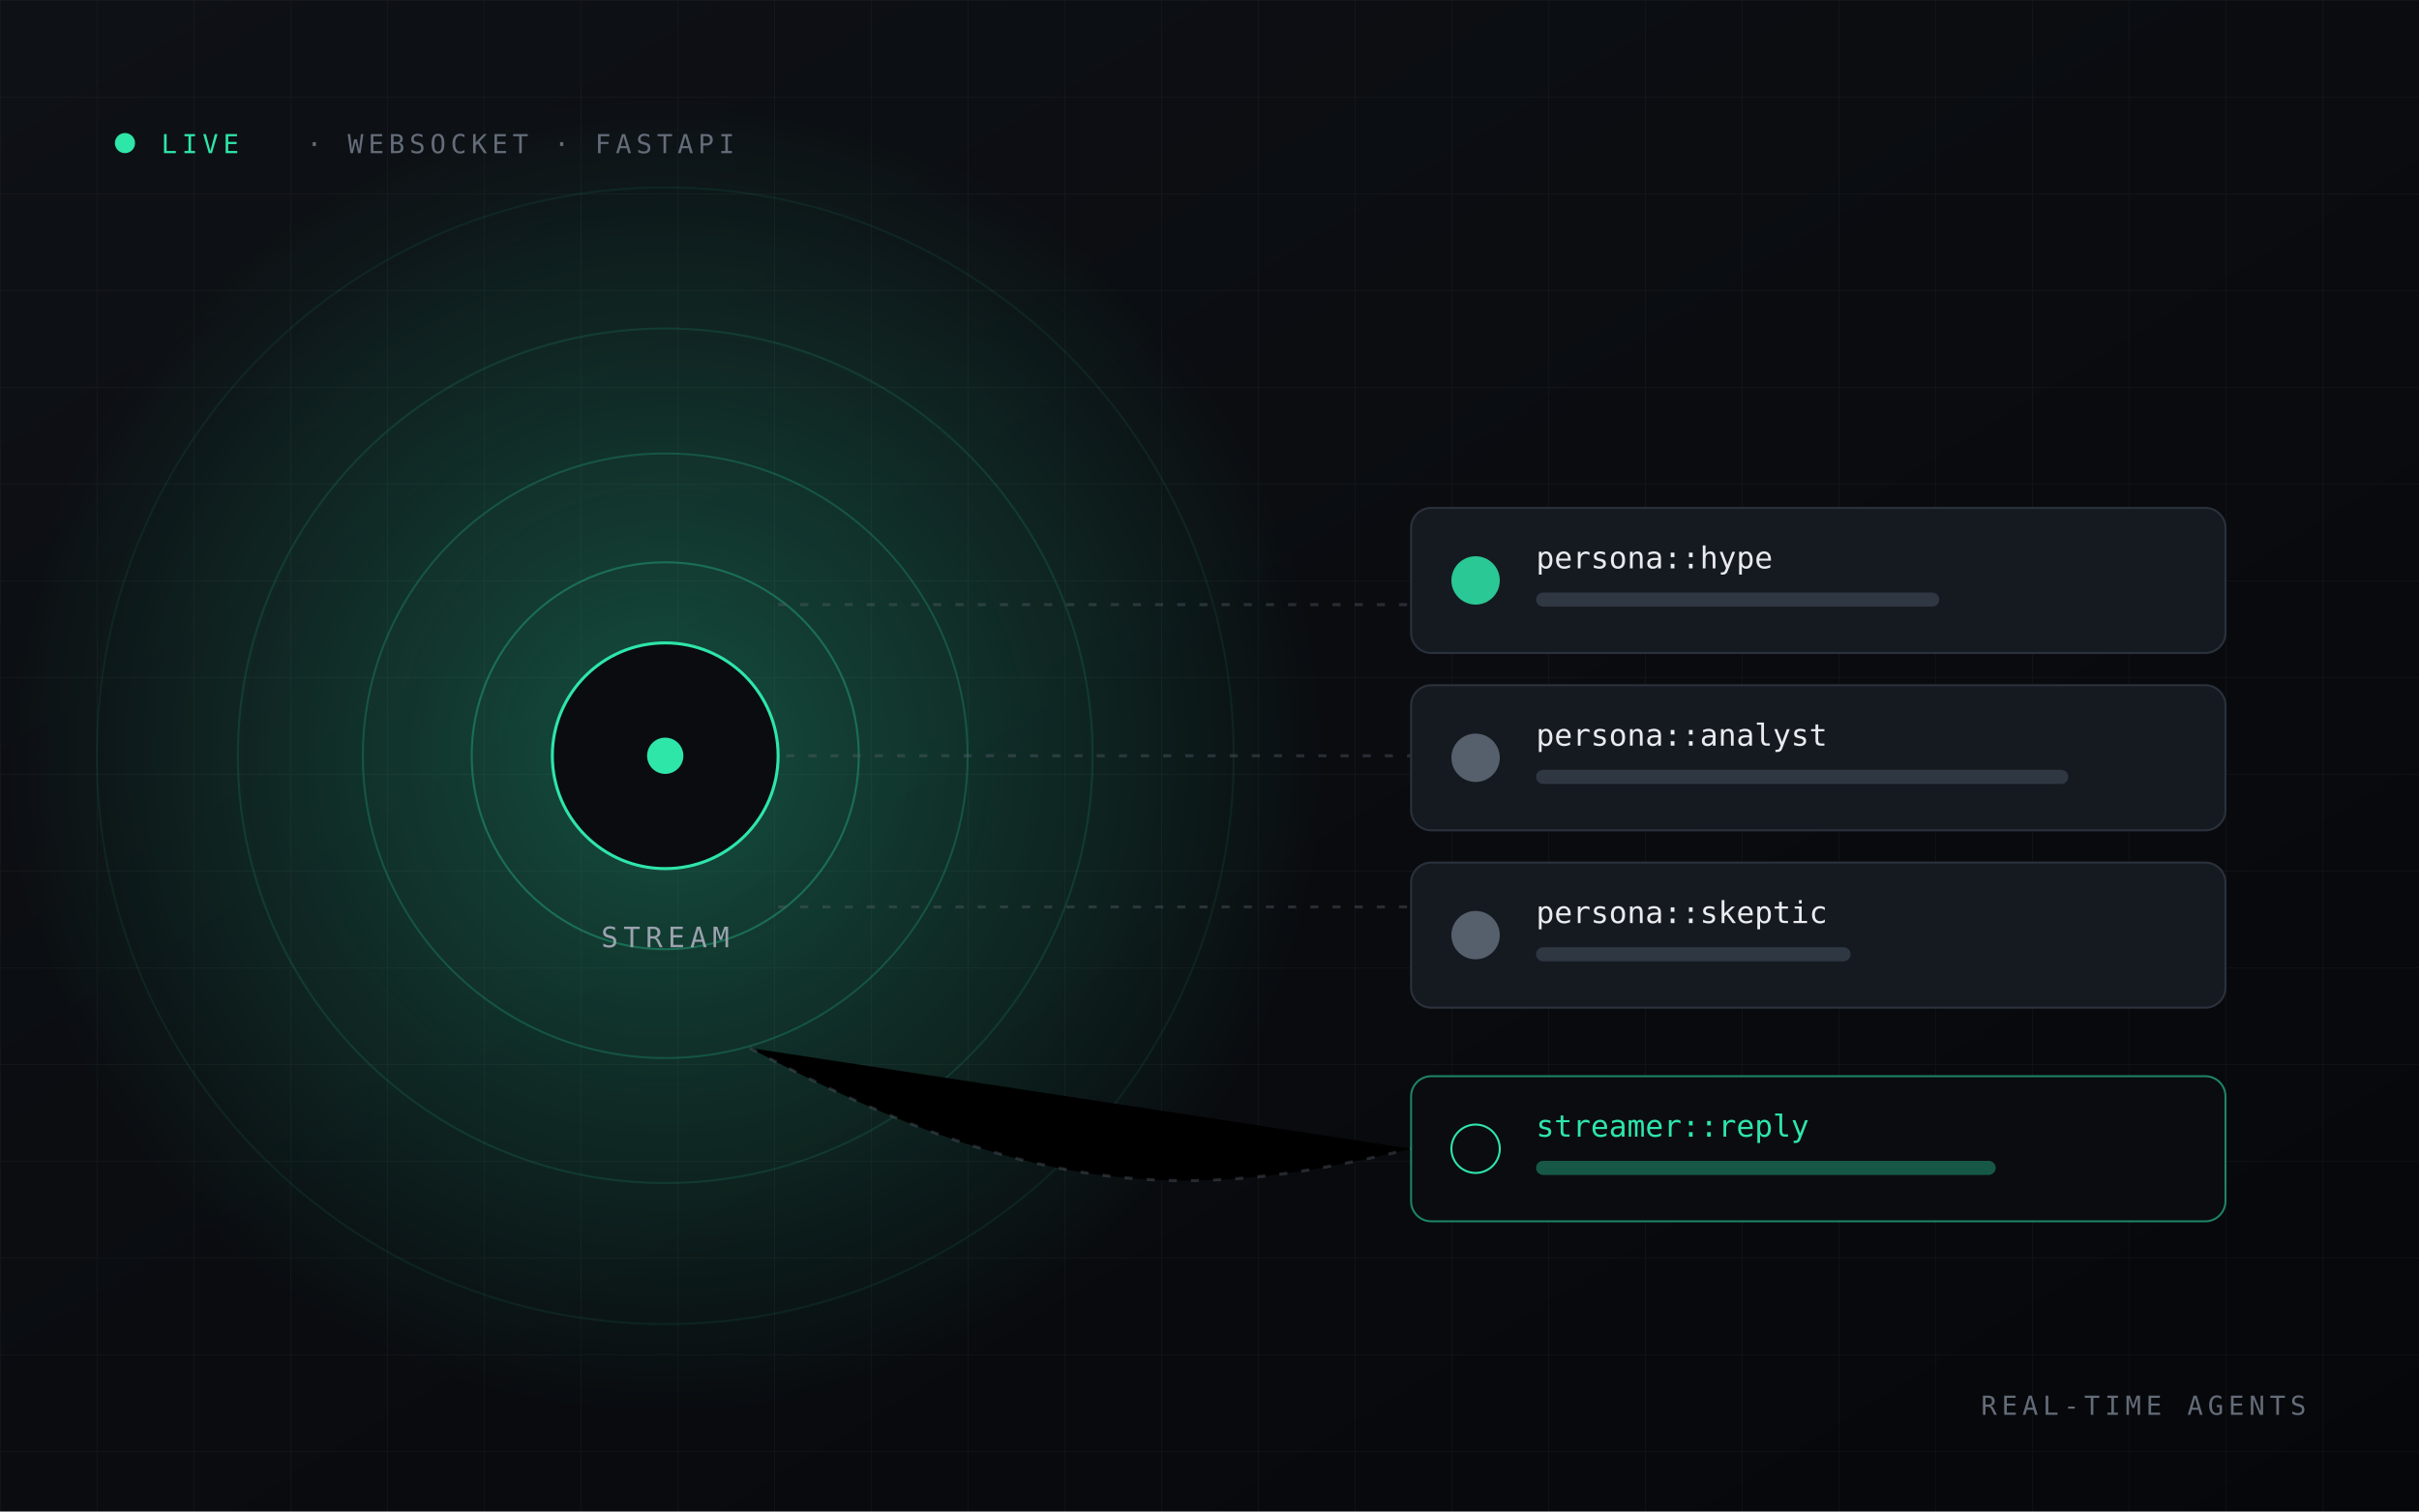
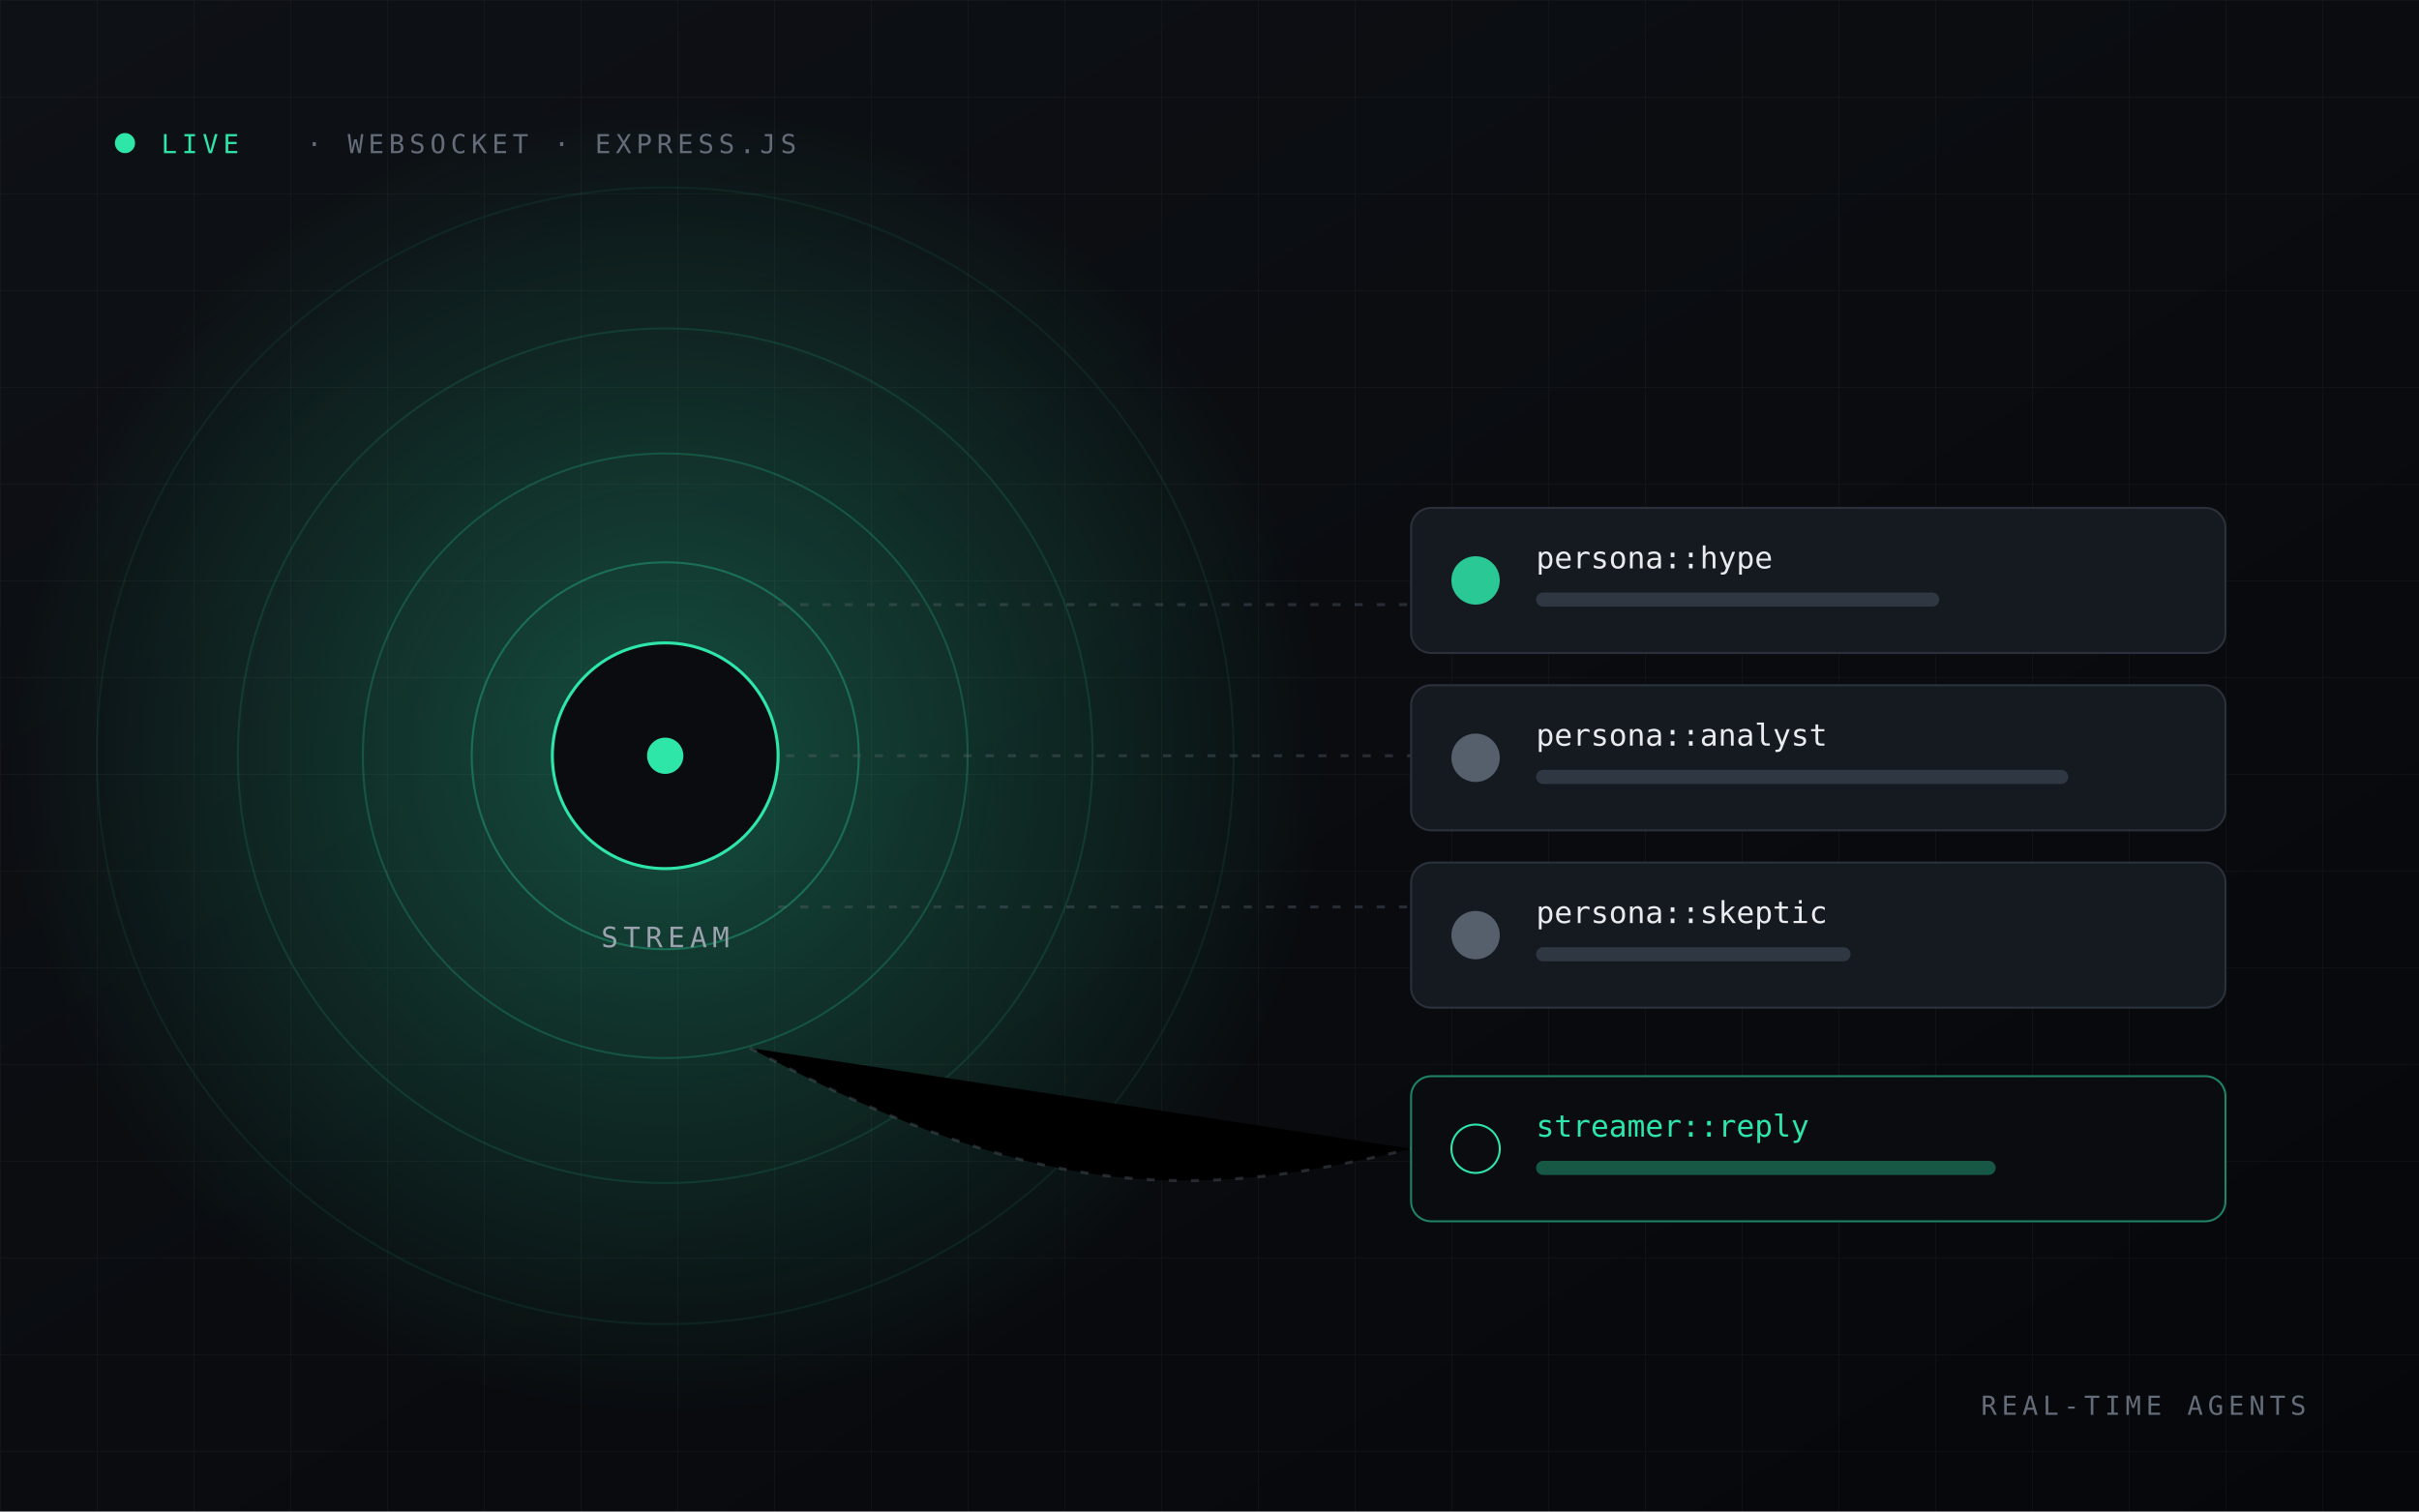
<svg xmlns="http://www.w3.org/2000/svg" viewBox="0 0 1200 750" role="img" aria-label="Live broadcast node radiating to AI persona chat messages">
+   <style>
+     @keyframes dashflow { to { stroke-dashoffset: -40; } }
+     @keyframes pulse { 0%,100% { opacity:.16 } 50% { opacity:.5 } }
+     @keyframes blink { 0%,100% { opacity:1 } 50% { opacity:.3 } }
+     @keyframes bar { 0%,100% { transform:scaleY(.55) } 50% { transform:scaleY(1) } }
+     @keyframes glow { 0%,100% { opacity:.55 } 50% { opacity:1 } }
+     @keyframes wk { 0%,100% { opacity:.72 } 50% { opacity:1 } }
+     @keyframes ring { 0%,100% { opacity:.45 } 50% { opacity:1 } }
+     @keyframes evals { 0%,100% { transform:scaleY(.9) } 50% { transform:scaleY(1.06) } }
+     .flow { animation: dashflow 1.5s linear infinite; }
+     .flow-slow { animation: dashflow 3s linear infinite; }
+     .pulse { animation: pulse 3.6s ease-in-out infinite; }
+     .blink { animation: blink 2.2s ease-in-out infinite; }
+     .glow { animation: glow 2.8s ease-in-out infinite; }
+     .wk { animation: wk 3s ease-in-out infinite; }
+     .ring { animation: ring 4.2s ease-in-out infinite; }
+     .bar { transform-box: fill-box; transform-origin: center; animation: bar 1.9s ease-in-out infinite; }
+     .evalbar { transform-box: fill-box; transform-origin: top center; animation: evals 4.5s ease-in-out infinite; }
+     @media (prefers-reduced-motion: reduce) { * { animation: none !important; } }
+   </style>
  <defs>
    <linearGradient id="lh-bg" x1="0" y1="0" x2="1" y2="1">
      <stop offset="0" stop-color="#0E1116" />
      <stop offset="1" stop-color="#06070A" />
    </linearGradient>
    <pattern id="lh-grid" width="48" height="48" patternUnits="userSpaceOnUse">
      <path d="M48 0H0V48" fill="none" stroke="#FFFFFF" stroke-opacity=".035" stroke-width="1" />
    </pattern>
    <radialGradient id="lh-glow" cx=".5" cy=".5" r=".5">
      <stop offset="0" stop-color="#2EE6A8" stop-opacity=".3" />
      <stop offset="1" stop-color="#2EE6A8" stop-opacity="0" />
    </radialGradient>
  </defs>
  <rect width="1200" height="750" fill="url(#lh-bg)" />
  <rect width="1200" height="750" fill="url(#lh-grid)" />
  <circle cx="330" cy="375" r="330" fill="url(#lh-glow)" />
  <g fill="none" stroke="#2EE6A8" stroke-opacity=".3">
-     <circle cx="330" cy="375" r="96" />
-     <circle cx="330" cy="375" r="150" stroke-opacity=".2" />
-     <circle cx="330" cy="375" r="212" stroke-opacity=".12" />
-     <circle cx="330" cy="375" r="282" stroke-opacity=".07" />
+     <circle class="ring" cx="330" cy="375" r="96" />
+     <circle class="ring" style="animation-delay:.7s" cx="330" cy="375" r="150" stroke-opacity=".2" />
+     <circle class="ring" style="animation-delay:1.4s" cx="330" cy="375" r="212" stroke-opacity=".12" />
+     <circle class="ring" style="animation-delay:2.1s" cx="330" cy="375" r="282" stroke-opacity=".07" />
  </g>
  <circle cx="330" cy="375" r="56" fill="#0A0C10" stroke="#2EE6A8" stroke-width="1.5" />
  <circle cx="330" cy="375" r="9" fill="#2EE6A8" />
  <text x="330" y="470" text-anchor="middle" font-family="ui-monospace,'JetBrains Mono',monospace" font-size="14" letter-spacing="2.6" fill="#9AA2AE">STREAM</text>
-   <g stroke="#565F6C" stroke-opacity=".4" stroke-width="1.5" stroke-dasharray="4 7">
+   <g class="flow" stroke="#565F6C" stroke-opacity=".4" stroke-width="1.5" stroke-dasharray="4 7">
    <path d="M386 300 H 700" />
    <path d="M390 375 H 700" />
    <path d="M386 450 H 700" />
    <path d="M372 520 C 520 600, 600 594, 700 570" />
  </g>
  <g font-family="ui-monospace,'JetBrains Mono',monospace" font-size="15">
    <g>
      <rect x="700" y="252" width="404" height="72" rx="10" fill="#151A21" stroke="#2A313B" />
-       <circle cx="732" cy="288" r="12" fill="#2EE6A8" fill-opacity=".85" />
+       <circle class="wk" cx="732" cy="288" r="12" fill="#2EE6A8" fill-opacity=".85" />
      <text x="762" y="282" fill="#E9EBEE">persona::hype</text>
      <rect x="762" y="294" width="200" height="7" rx="3.5" fill="#2F3742" />
    </g>
    <g>
      <rect x="700" y="340" width="404" height="72" rx="10" fill="#151A21" stroke="#2A313B" />
-       <circle cx="732" cy="376" r="12" fill="#565F6C" />
+       <circle class="wk" style="animation-delay:.7s" cx="732" cy="376" r="12" fill="#565F6C" />
      <text x="762" y="370" fill="#E9EBEE">persona::analyst</text>
      <rect x="762" y="382" width="264" height="7" rx="3.5" fill="#2F3742" />
    </g>
    <g>
      <rect x="700" y="428" width="404" height="72" rx="10" fill="#151A21" stroke="#2A313B" />
-       <circle cx="732" cy="464" r="12" fill="#565F6C" />
+       <circle class="wk" style="animation-delay:1.4s" cx="732" cy="464" r="12" fill="#565F6C" />
      <text x="762" y="458" fill="#E9EBEE">persona::skeptic</text>
      <rect x="762" y="470" width="156" height="7" rx="3.5" fill="#2F3742" />
    </g>
    <g>
-       <rect x="700" y="534" width="404" height="72" rx="10" fill="#0A0C10" stroke="#2EE6A8" stroke-opacity=".55" />
-       <circle cx="732" cy="570" r="12" fill="none" stroke="#2EE6A8" />
+       <rect class="glow" x="700" y="534" width="404" height="72" rx="10" fill="#0A0C10" stroke="#2EE6A8" stroke-opacity=".55" />
+       <circle class="wk" style="animation-delay:2.1s" cx="732" cy="570" r="12" fill="none" stroke="#2EE6A8" />
      <text x="762" y="564" fill="#2EE6A8">streamer::reply</text>
      <rect x="762" y="576" width="228" height="7" rx="3.5" fill="#2EE6A8" fill-opacity=".35" />
    </g>
  </g>
  <g font-family="ui-monospace,'JetBrains Mono',monospace" font-size="13" letter-spacing="2.4">
-     <circle cx="62" cy="71" r="5" fill="#2EE6A8" />
+     <circle class="blink" cx="62" cy="71" r="5" fill="#2EE6A8" />
    <text x="80" y="76" fill="#2EE6A8">LIVE</text>
-     <text x="152" y="76" fill="#646C79">· WEBSOCKET · FASTAPI</text>
+     <text x="152" y="76" fill="#646C79">· WEBSOCKET · EXPRESS.JS</text>
    <text x="1144" y="702" text-anchor="end" fill="#646C79">REAL-TIME AGENTS</text>
  </g>
</svg>
